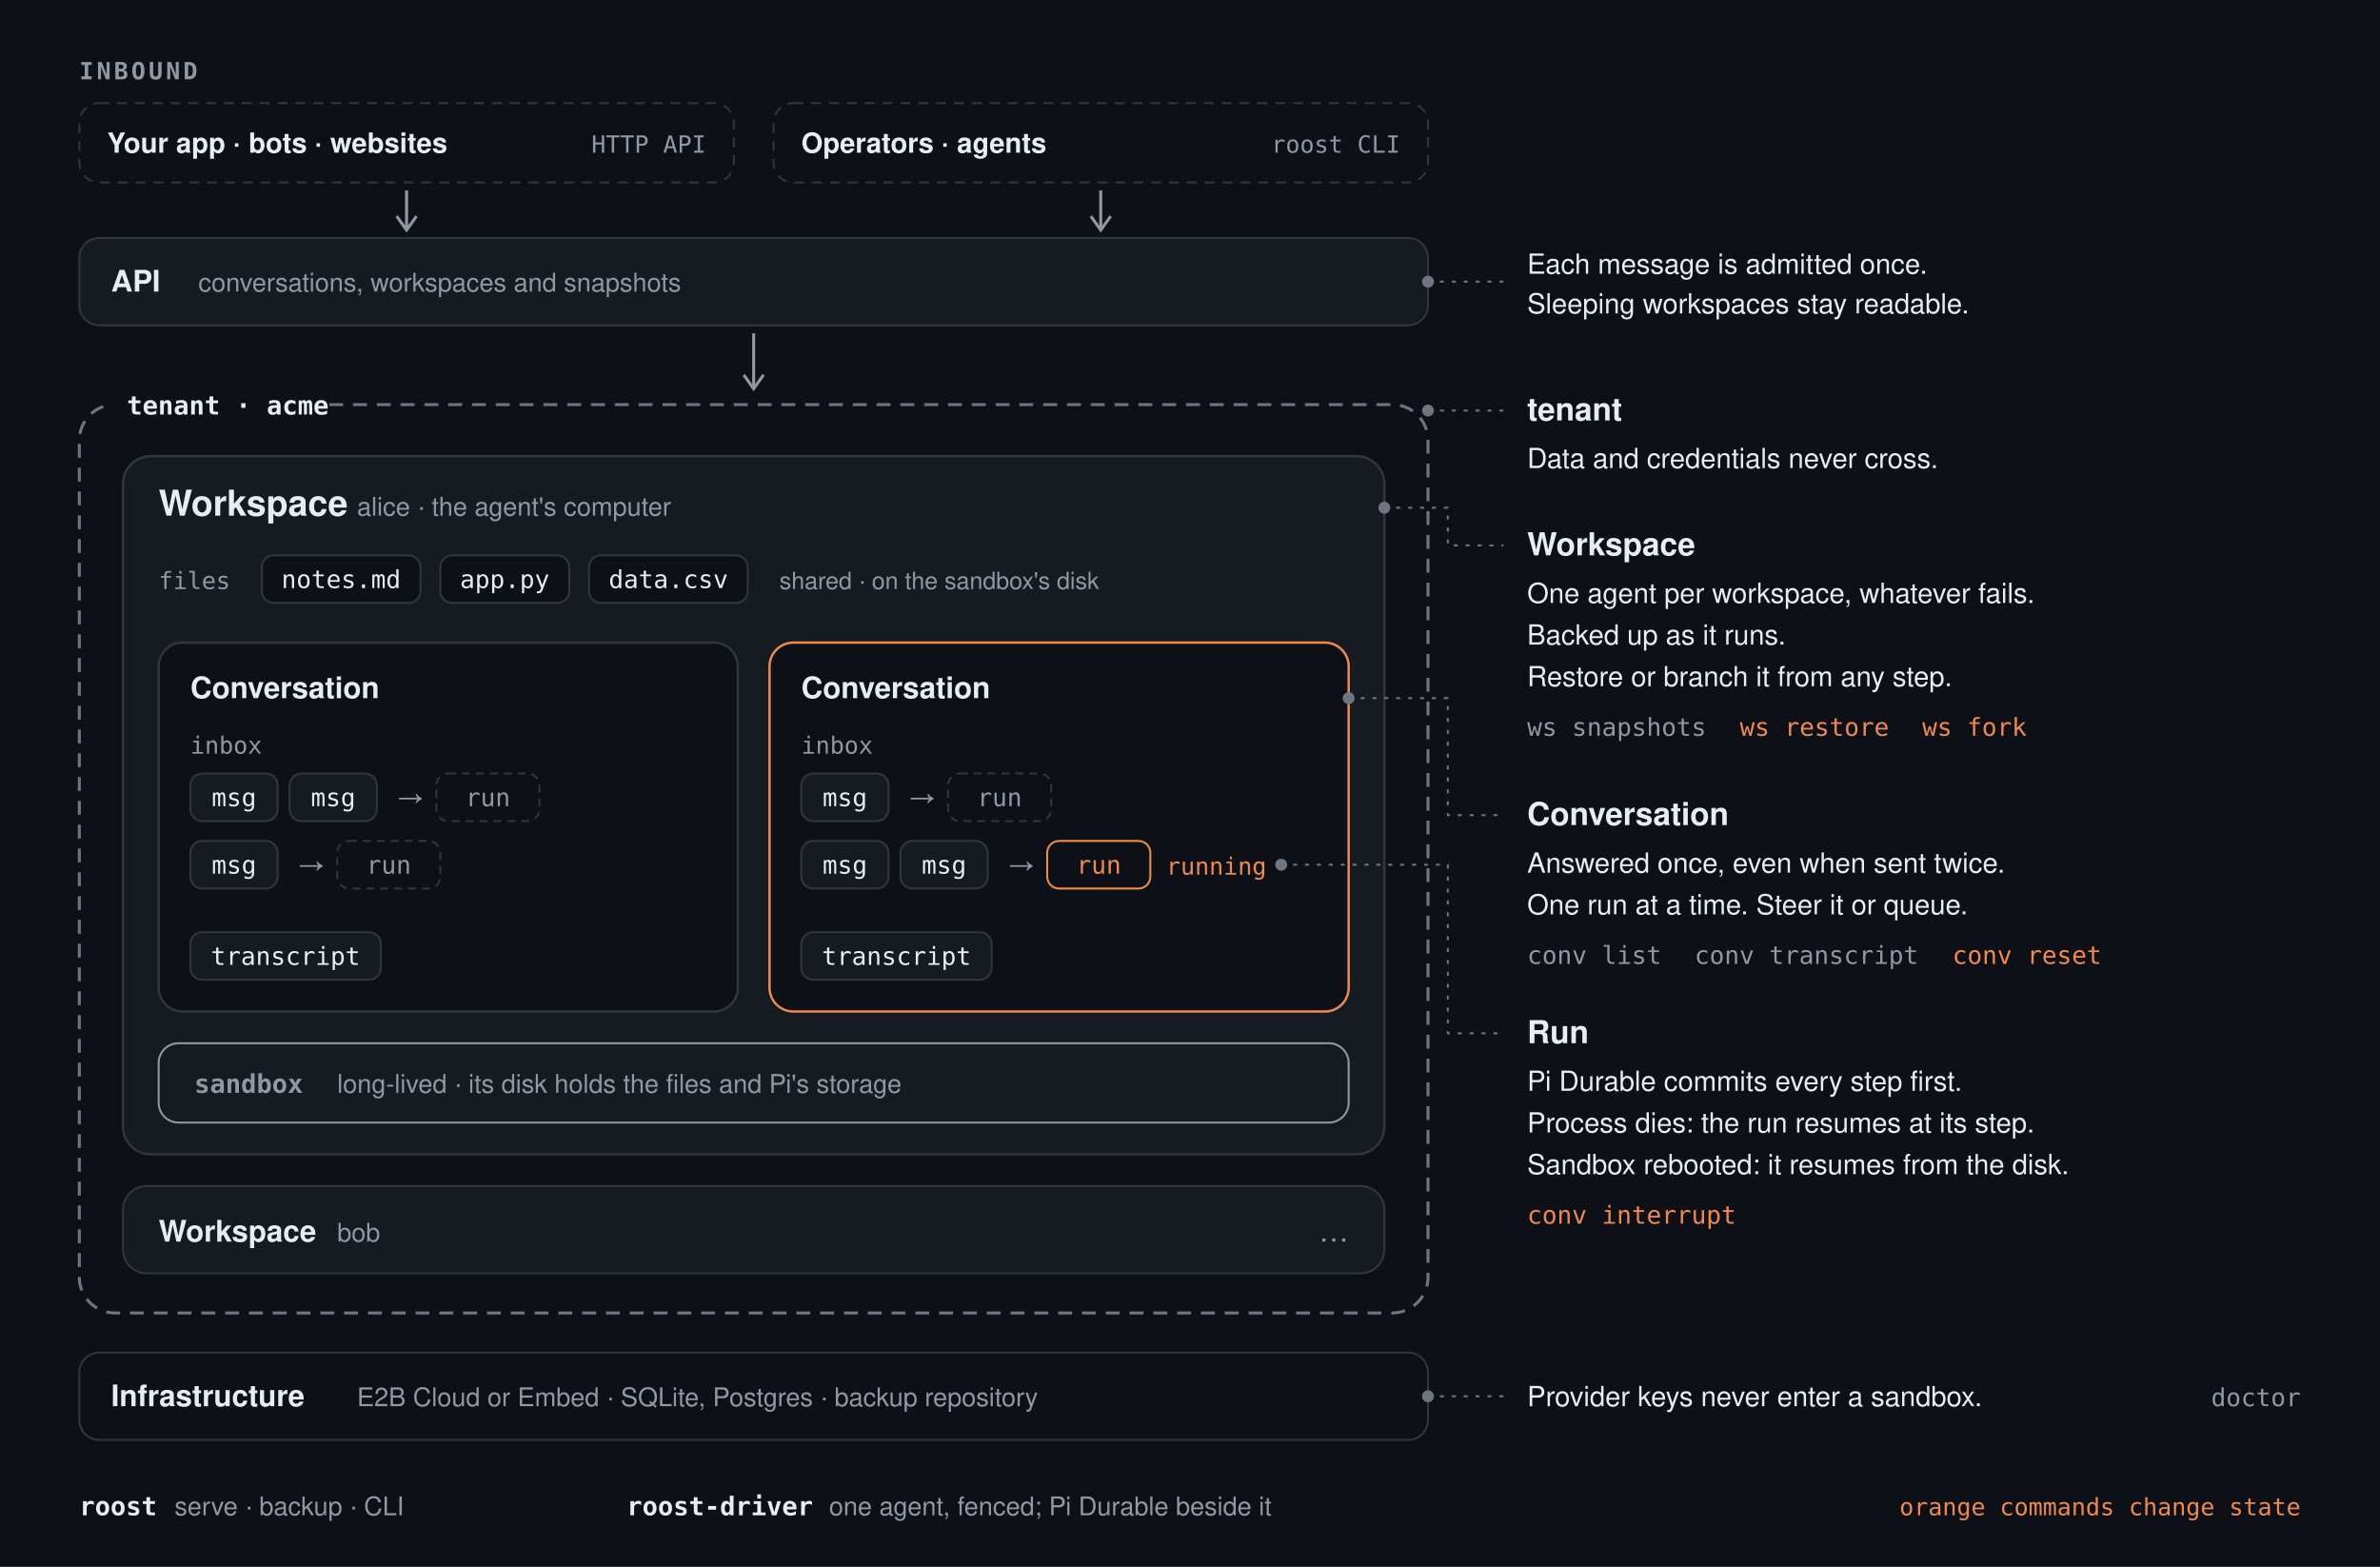
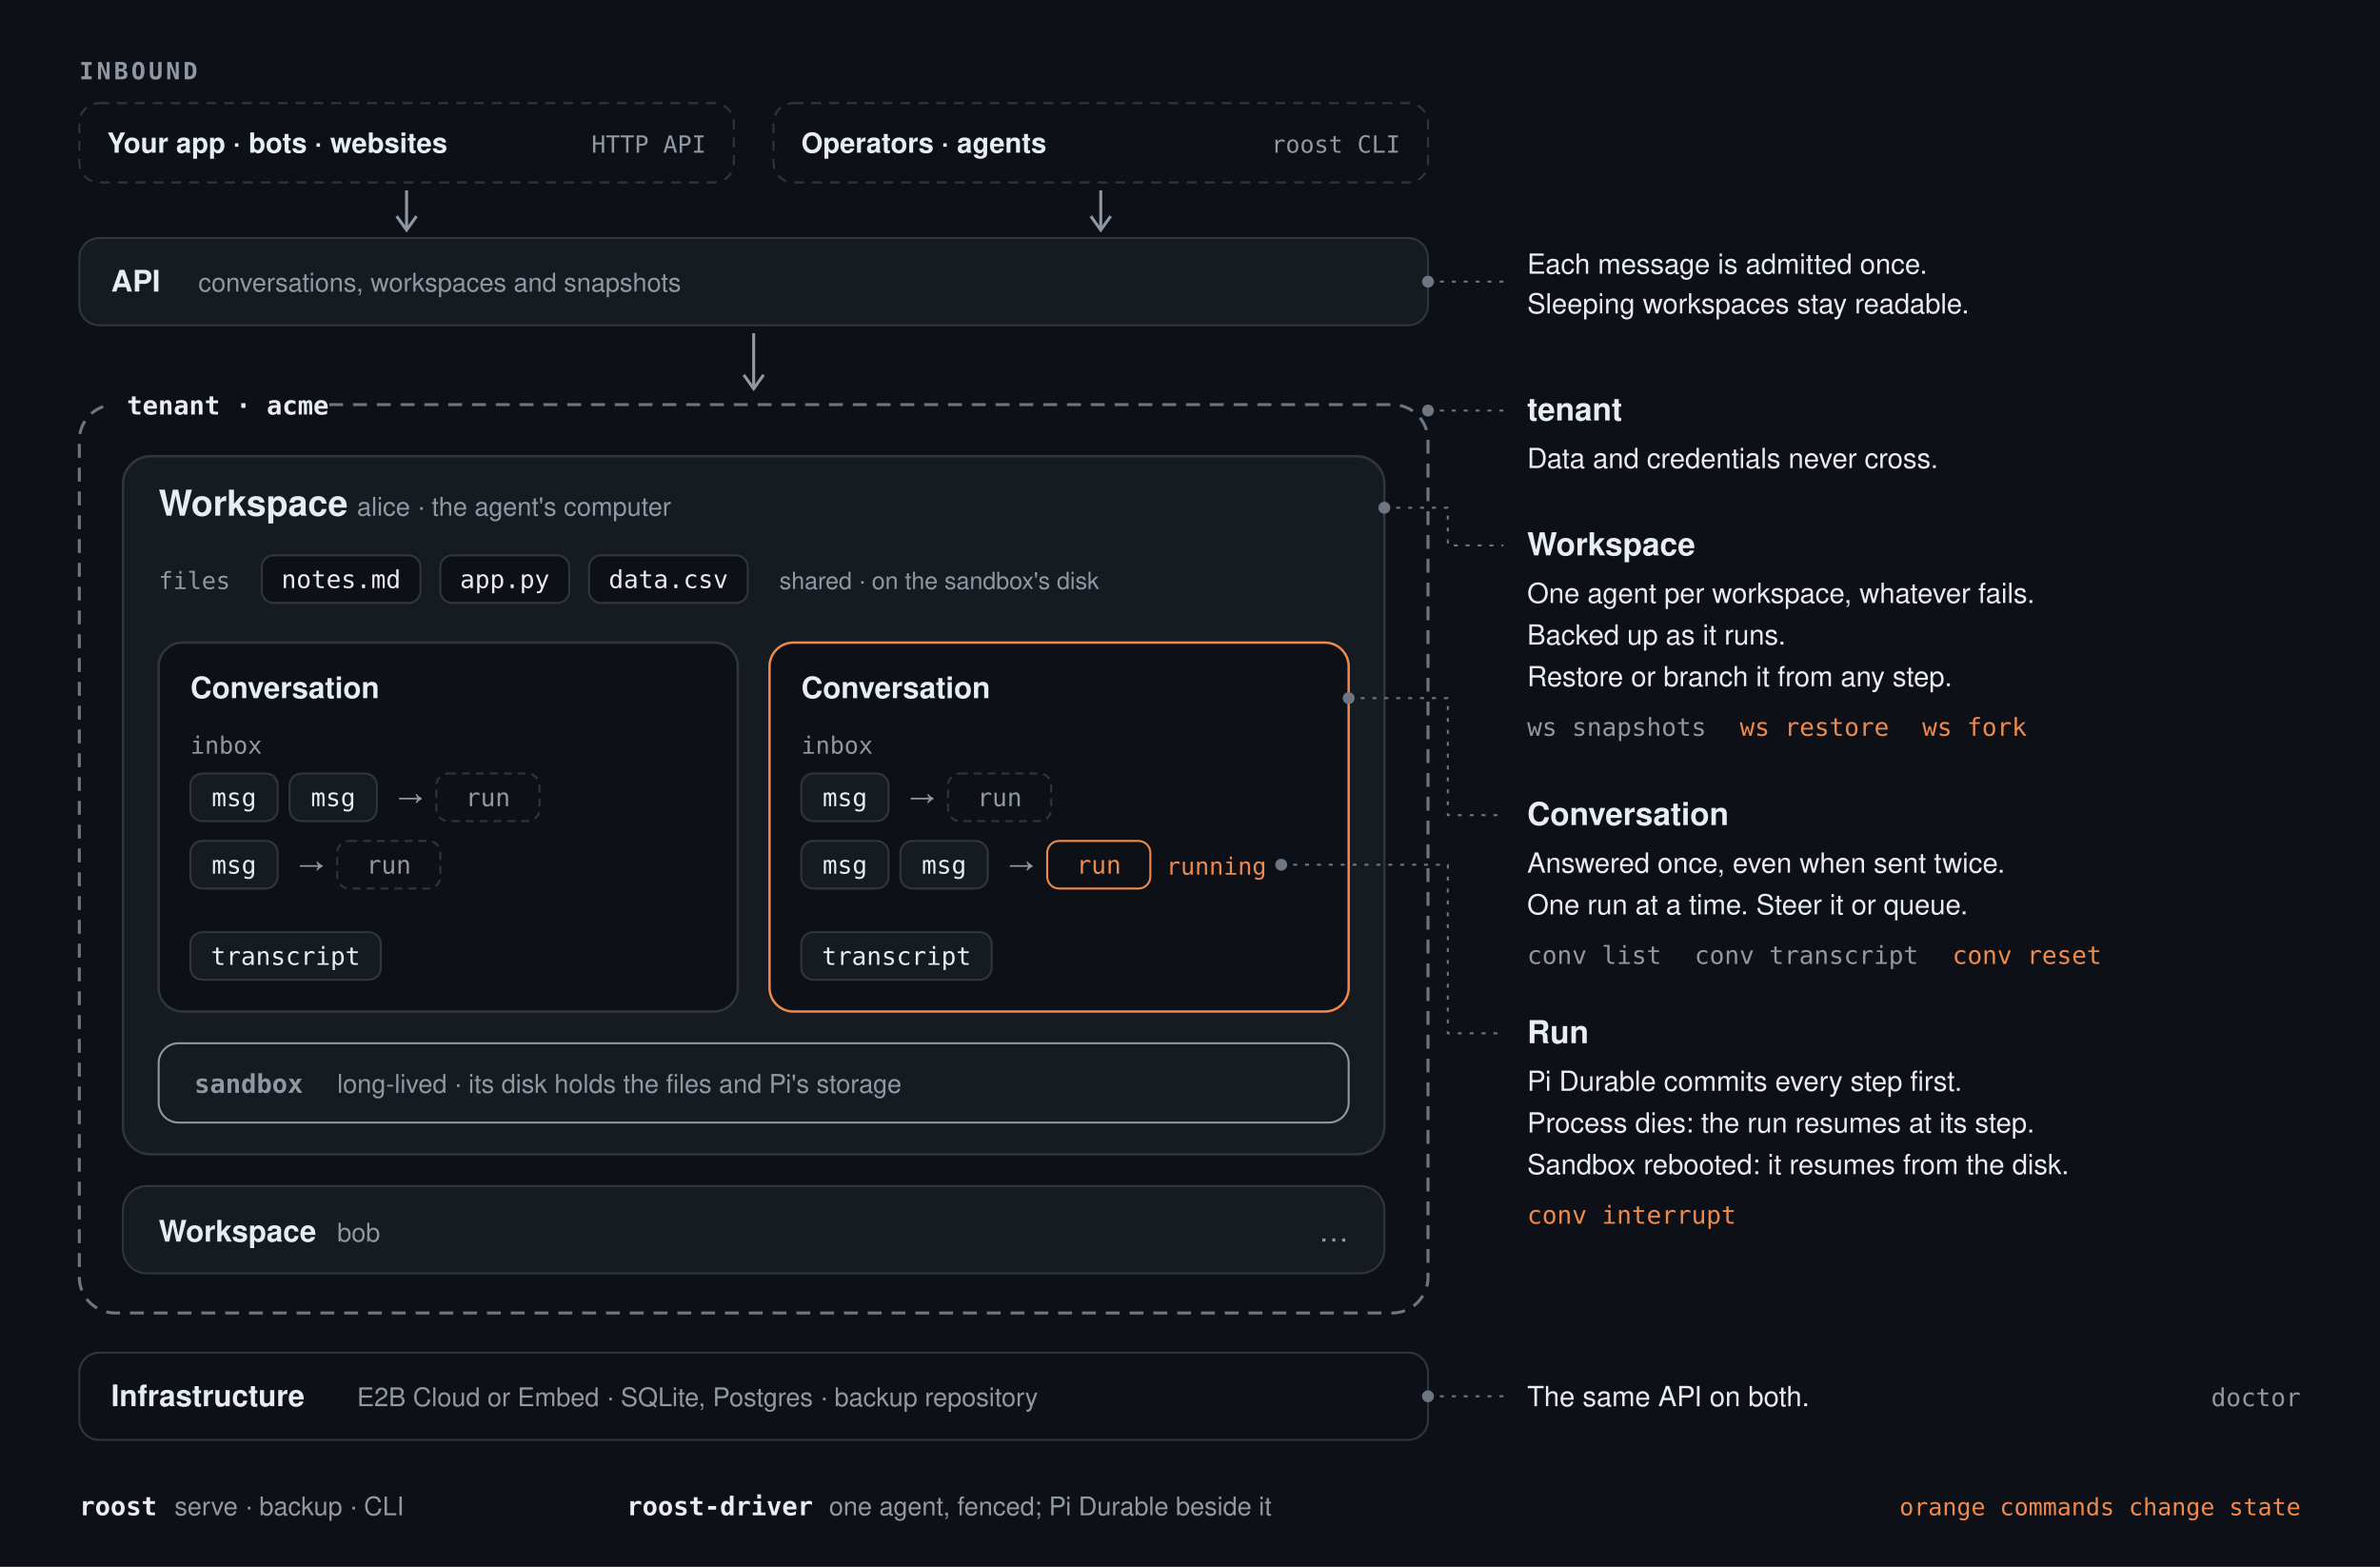
<svg xmlns="http://www.w3.org/2000/svg" width="1200" height="790" viewBox="0 0 1200 790" role="img" aria-label="roost: a tenant contains workspaces, a workspace contains conversations that share its files, a conversation runs one run at a time; each level lists its guarantees and operator commands">
  <rect x="0" y="0" width="1200" height="790" rx="0" fill="#0D1117" />
  <text x="40" y="40" font-family="ui-monospace, SFMono-Regular, Menlo, Consolas, monospace" font-size="12" font-weight="600" fill="#9198A1" text-anchor="start" letter-spacing="1.5">INBOUND</text>
  <rect x="40" y="52" width="330" height="40" rx="10" fill="none" stroke="#30363D" stroke-width="1" stroke-dasharray="5 4" />
  <text x="54" y="77" font-family="-apple-system, BlinkMacSystemFont, 'Segoe UI', Helvetica, Arial, sans-serif" font-size="14" font-weight="600" fill="#E6EDF3" text-anchor="start">Your app · bots · websites</text>
  <text x="356" y="77" font-family="ui-monospace, SFMono-Regular, Menlo, Consolas, monospace" font-size="12" font-weight="400" fill="#9198A1" text-anchor="end">HTTP API</text>
  <path d="M205 96 V116" stroke="#9198A1" stroke-width="1.5" />
  <path d="M200 109 L205 116 L210 109" fill="none" stroke="#9198A1" stroke-width="1.5" />
  <rect x="390" y="52" width="330" height="40" rx="10" fill="none" stroke="#30363D" stroke-width="1" stroke-dasharray="5 4" />
  <text x="404" y="77" font-family="-apple-system, BlinkMacSystemFont, 'Segoe UI', Helvetica, Arial, sans-serif" font-size="14" font-weight="600" fill="#E6EDF3" text-anchor="start">Operators · agents</text>
  <text x="706" y="77" font-family="ui-monospace, SFMono-Regular, Menlo, Consolas, monospace" font-size="12" font-weight="400" fill="#9198A1" text-anchor="end">roost CLI</text>
  <path d="M555 96 V116" stroke="#9198A1" stroke-width="1.5" />
  <path d="M550 109 L555 116 L560 109" fill="none" stroke="#9198A1" stroke-width="1.5" />
  <rect x="40" y="120" width="680" height="44" rx="10" fill="#161B22" stroke="#30363D" stroke-width="1" />
  <text x="56" y="147" font-family="-apple-system, BlinkMacSystemFont, 'Segoe UI', Helvetica, Arial, sans-serif" font-size="15" font-weight="700" fill="#E6EDF3" text-anchor="start">API</text>
  <text x="100" y="147" font-family="-apple-system, BlinkMacSystemFont, 'Segoe UI', Helvetica, Arial, sans-serif" font-size="13" font-weight="400" fill="#9198A1" text-anchor="start">conversations, workspaces and snapshots</text>
  <text x="770" y="138" font-family="-apple-system, BlinkMacSystemFont, 'Segoe UI', Helvetica, Arial, sans-serif" font-size="14" font-weight="500" fill="#E6EDF3" text-anchor="start">Each message is admitted once.</text>
  <text x="770" y="158" font-family="-apple-system, BlinkMacSystemFont, 'Segoe UI', Helvetica, Arial, sans-serif" font-size="14" font-weight="400" fill="#E6EDF3" text-anchor="start">Sleeping workspaces stay readable.</text>
  <path d="M720 142 H758" stroke="#6E7681" stroke-dasharray="2 4" />
  <circle cx="720" cy="142" r="3" fill="#6E7681" />
  <path d="M380 168 V196" stroke="#9198A1" stroke-width="1.5" />
  <path d="M375 189 L380 196 L385 189" fill="none" stroke="#9198A1" stroke-width="1.5" />
  <rect x="40" y="204" width="680" height="458" rx="18" fill="none" stroke="#6E7681" stroke-width="1.5" stroke-dasharray="7 5" />
  <rect x="56" y="193" width="110" height="22" rx="4" fill="#0D1117" />
  <text x="64" y="209" font-family="ui-monospace, SFMono-Regular, Menlo, Consolas, monospace" font-size="13" font-weight="600" fill="#E6EDF3" text-anchor="start">tenant · acme</text>
  <rect x="62" y="230" width="636" height="352" rx="14" fill="#161B22" stroke="#30363D" stroke-width="1.2" />
  <text x="80" y="260" font-family="-apple-system, BlinkMacSystemFont, 'Segoe UI', Helvetica, Arial, sans-serif" font-size="18" font-weight="700" fill="#E6EDF3" text-anchor="start">Workspace</text>
  <text x="180" y="260" font-family="-apple-system, BlinkMacSystemFont, 'Segoe UI', Helvetica, Arial, sans-serif" font-size="13" font-weight="400" fill="#9198A1" text-anchor="start">alice · the agent's computer</text>
  <text x="80" y="297" font-family="ui-monospace, SFMono-Regular, Menlo, Consolas, monospace" font-size="12" font-weight="400" fill="#9198A1" text-anchor="start">files</text>
  <rect x="132" y="280" width="80" height="24" rx="6" fill="#0D1117" stroke="#30363D" stroke-width="1" />
  <text x="172.0" y="296.5" font-family="ui-monospace, SFMono-Regular, Menlo, Consolas, monospace" font-size="12.5" font-weight="500" fill="#E6EDF3" text-anchor="middle">notes.md</text>
  <rect x="222" y="280" width="65" height="24" rx="6" fill="#0D1117" stroke="#30363D" stroke-width="1" />
  <text x="254.5" y="296.5" font-family="ui-monospace, SFMono-Regular, Menlo, Consolas, monospace" font-size="12.5" font-weight="500" fill="#E6EDF3" text-anchor="middle">app.py</text>
  <rect x="297" y="280" width="80" height="24" rx="6" fill="#0D1117" stroke="#30363D" stroke-width="1" />
  <text x="337.0" y="296.5" font-family="ui-monospace, SFMono-Regular, Menlo, Consolas, monospace" font-size="12.5" font-weight="500" fill="#E6EDF3" text-anchor="middle">data.csv</text>
  <text x="393" y="297" font-family="-apple-system, BlinkMacSystemFont, 'Segoe UI', Helvetica, Arial, sans-serif" font-size="12" font-weight="400" fill="#9198A1" text-anchor="start">shared · on the sandbox's disk</text>
  <rect x="80" y="324" width="292" height="186" rx="12" fill="#0D1117" stroke="#30363D" stroke-width="1.2" />
  <text x="96" y="352" font-family="-apple-system, BlinkMacSystemFont, 'Segoe UI', Helvetica, Arial, sans-serif" font-size="15" font-weight="700" fill="#E6EDF3" text-anchor="start">Conversation</text>
  <text x="96" y="380" font-family="ui-monospace, SFMono-Regular, Menlo, Consolas, monospace" font-size="12" font-weight="400" fill="#9198A1" text-anchor="start">inbox</text>
  <rect x="96" y="390" width="44" height="24" rx="6" fill="#161B22" stroke="#30363D" stroke-width="1" />
  <text x="118.0" y="406.5" font-family="ui-monospace, SFMono-Regular, Menlo, Consolas, monospace" font-size="12.5" font-weight="500" fill="#E6EDF3" text-anchor="middle">msg</text>
  <rect x="146" y="390" width="44" height="24" rx="6" fill="#161B22" stroke="#30363D" stroke-width="1" />
  <text x="168.0" y="406.5" font-family="ui-monospace, SFMono-Regular, Menlo, Consolas, monospace" font-size="12.5" font-weight="500" fill="#E6EDF3" text-anchor="middle">msg</text>
  <text x="200" y="407" font-family="-apple-system, BlinkMacSystemFont, 'Segoe UI', Helvetica, Arial, sans-serif" font-size="14" font-weight="400" fill="#9198A1" text-anchor="start">→</text>
  <rect x="220" y="390" width="52" height="24" rx="6" fill="#0D1117" stroke="#30363D" stroke-width="1" stroke-dasharray="4 3" />
  <text x="246.0" y="406.5" font-family="ui-monospace, SFMono-Regular, Menlo, Consolas, monospace" font-size="12.5" font-weight="500" fill="#9198A1" text-anchor="middle">run</text>
  <rect x="96" y="424" width="44" height="24" rx="6" fill="#161B22" stroke="#30363D" stroke-width="1" />
  <text x="118.0" y="440.5" font-family="ui-monospace, SFMono-Regular, Menlo, Consolas, monospace" font-size="12.5" font-weight="500" fill="#E6EDF3" text-anchor="middle">msg</text>
  <text x="150" y="441" font-family="-apple-system, BlinkMacSystemFont, 'Segoe UI', Helvetica, Arial, sans-serif" font-size="14" font-weight="400" fill="#9198A1" text-anchor="start">→</text>
  <rect x="170" y="424" width="52" height="24" rx="6" fill="#0D1117" stroke="#30363D" stroke-width="1" stroke-dasharray="4 3" />
  <text x="196.0" y="440.5" font-family="ui-monospace, SFMono-Regular, Menlo, Consolas, monospace" font-size="12.5" font-weight="500" fill="#9198A1" text-anchor="middle">run</text>
  <rect x="96" y="470" width="96" height="24" rx="6" fill="#161B22" stroke="#30363D" stroke-width="1" />
  <text x="144.0" y="486.5" font-family="ui-monospace, SFMono-Regular, Menlo, Consolas, monospace" font-size="12.5" font-weight="500" fill="#E6EDF3" text-anchor="middle">transcript</text>
  <rect x="388" y="324" width="292" height="186" rx="12" fill="#0D1117" stroke="#F08A4B" stroke-width="1.2" />
  <text x="404" y="352" font-family="-apple-system, BlinkMacSystemFont, 'Segoe UI', Helvetica, Arial, sans-serif" font-size="15" font-weight="700" fill="#E6EDF3" text-anchor="start">Conversation</text>
  <text x="404" y="380" font-family="ui-monospace, SFMono-Regular, Menlo, Consolas, monospace" font-size="12" font-weight="400" fill="#9198A1" text-anchor="start">inbox</text>
  <rect x="404" y="390" width="44" height="24" rx="6" fill="#161B22" stroke="#30363D" stroke-width="1" />
  <text x="426.0" y="406.5" font-family="ui-monospace, SFMono-Regular, Menlo, Consolas, monospace" font-size="12.5" font-weight="500" fill="#E6EDF3" text-anchor="middle">msg</text>
  <text x="458" y="407" font-family="-apple-system, BlinkMacSystemFont, 'Segoe UI', Helvetica, Arial, sans-serif" font-size="14" font-weight="400" fill="#9198A1" text-anchor="start">→</text>
  <rect x="478" y="390" width="52" height="24" rx="6" fill="#0D1117" stroke="#30363D" stroke-width="1" stroke-dasharray="4 3" />
  <text x="504.0" y="406.5" font-family="ui-monospace, SFMono-Regular, Menlo, Consolas, monospace" font-size="12.5" font-weight="500" fill="#9198A1" text-anchor="middle">run</text>
  <rect x="404" y="424" width="44" height="24" rx="6" fill="#161B22" stroke="#30363D" stroke-width="1" />
  <text x="426.0" y="440.5" font-family="ui-monospace, SFMono-Regular, Menlo, Consolas, monospace" font-size="12.5" font-weight="500" fill="#E6EDF3" text-anchor="middle">msg</text>
  <rect x="454" y="424" width="44" height="24" rx="6" fill="#161B22" stroke="#30363D" stroke-width="1" />
  <text x="476.0" y="440.5" font-family="ui-monospace, SFMono-Regular, Menlo, Consolas, monospace" font-size="12.5" font-weight="500" fill="#E6EDF3" text-anchor="middle">msg</text>
  <text x="508" y="441" font-family="-apple-system, BlinkMacSystemFont, 'Segoe UI', Helvetica, Arial, sans-serif" font-size="14" font-weight="400" fill="#9198A1" text-anchor="start">→</text>
  <rect x="528" y="424" width="52" height="24" rx="6" fill="#0D1117" stroke="#F08A4B" stroke-width="1" />
  <text x="554.0" y="440.5" font-family="ui-monospace, SFMono-Regular, Menlo, Consolas, monospace" font-size="12.5" font-weight="500" fill="#F08A4B" text-anchor="middle">run</text>
  <text x="588" y="441" font-family="ui-monospace, SFMono-Regular, Menlo, Consolas, monospace" font-size="12" font-weight="400" fill="#F08A4B" text-anchor="start">running</text>
  <rect x="404" y="470" width="96" height="24" rx="6" fill="#161B22" stroke="#30363D" stroke-width="1" />
  <text x="452.0" y="486.5" font-family="ui-monospace, SFMono-Regular, Menlo, Consolas, monospace" font-size="12.5" font-weight="500" fill="#E6EDF3" text-anchor="middle">transcript</text>
  <rect x="80" y="526" width="600" height="40" rx="10" fill="none" stroke="#9198A1" stroke-width="1" />
  <text x="98" y="551" font-family="ui-monospace, SFMono-Regular, Menlo, Consolas, monospace" font-size="13" font-weight="600" fill="#9198A1" text-anchor="start">sandbox</text>
  <text x="170" y="551" font-family="-apple-system, BlinkMacSystemFont, 'Segoe UI', Helvetica, Arial, sans-serif" font-size="13" font-weight="400" fill="#9198A1" text-anchor="start">long-lived · its disk holds the files and Pi's storage</text>
  <rect x="62" y="598" width="636" height="44" rx="12" fill="#161B22" stroke="#30363D" stroke-width="1" />
  <text x="80" y="626" font-family="-apple-system, BlinkMacSystemFont, 'Segoe UI', Helvetica, Arial, sans-serif" font-size="15" font-weight="700" fill="#E6EDF3" text-anchor="start">Workspace</text>
  <text x="170" y="626" font-family="-apple-system, BlinkMacSystemFont, 'Segoe UI', Helvetica, Arial, sans-serif" font-size="13" font-weight="400" fill="#9198A1" text-anchor="start">bob</text>
  <text x="680" y="626" font-family="-apple-system, BlinkMacSystemFont, 'Segoe UI', Helvetica, Arial, sans-serif" font-size="15" font-weight="400" fill="#9198A1" text-anchor="end">…</text>
  <rect x="40" y="682" width="680" height="44" rx="10" fill="none" stroke="#30363D" stroke-width="1" />
  <text x="56" y="709" font-family="-apple-system, BlinkMacSystemFont, 'Segoe UI', Helvetica, Arial, sans-serif" font-size="15" font-weight="700" fill="#E6EDF3" text-anchor="start">Infrastructure</text>
  <text x="180" y="709" font-family="-apple-system, BlinkMacSystemFont, 'Segoe UI', Helvetica, Arial, sans-serif" font-size="13" font-weight="400" fill="#9198A1" text-anchor="start">E2B Cloud or Embed · SQLite, Postgres · backup repository</text>
-   <text x="770" y="709" font-family="-apple-system, BlinkMacSystemFont, 'Segoe UI', Helvetica, Arial, sans-serif" font-size="14" font-weight="500" fill="#E6EDF3" text-anchor="start">Provider keys never enter a sandbox.</text>
+   <text x="770" y="709" font-family="-apple-system, BlinkMacSystemFont, 'Segoe UI', Helvetica, Arial, sans-serif" font-size="14" font-weight="500" fill="#E6EDF3" text-anchor="start">The same API on both.</text>
  <text x="1160" y="709" font-family="ui-monospace, SFMono-Regular, Menlo, Consolas, monospace" font-size="12.5" font-weight="500" fill="#9198A1" text-anchor="end">doctor</text>
  <path d="M720 704 H758" stroke="#6E7681" stroke-dasharray="2 4" />
  <circle cx="720" cy="704" r="3" fill="#6E7681" />
  <text x="770" y="212" font-family="-apple-system, BlinkMacSystemFont, 'Segoe UI', Helvetica, Arial, sans-serif" font-size="16" font-weight="700" fill="#E6EDF3" text-anchor="start">tenant</text>
  <text x="770" y="236" font-family="-apple-system, BlinkMacSystemFont, 'Segoe UI', Helvetica, Arial, sans-serif" font-size="14" font-weight="500" fill="#E6EDF3" text-anchor="start">Data and credentials never cross.</text>
  <path d="M720 207 H730 V207 H758" fill="none" stroke="#6E7681" stroke-dasharray="2 4" />
  <circle cx="720" cy="207" r="3" fill="#6E7681" />
  <text x="770" y="280" font-family="-apple-system, BlinkMacSystemFont, 'Segoe UI', Helvetica, Arial, sans-serif" font-size="16" font-weight="700" fill="#E6EDF3" text-anchor="start">Workspace</text>
  <text x="770" y="304" font-family="-apple-system, BlinkMacSystemFont, 'Segoe UI', Helvetica, Arial, sans-serif" font-size="14" font-weight="500" fill="#E6EDF3" text-anchor="start">One agent per workspace, whatever fails.</text>
  <text x="770" y="325" font-family="-apple-system, BlinkMacSystemFont, 'Segoe UI', Helvetica, Arial, sans-serif" font-size="14" font-weight="400" fill="#E6EDF3" text-anchor="start">Backed up as it runs.</text>
  <text x="770" y="346" font-family="-apple-system, BlinkMacSystemFont, 'Segoe UI', Helvetica, Arial, sans-serif" font-size="14" font-weight="400" fill="#E6EDF3" text-anchor="start">Restore or branch it from any step.</text>
  <text x="770" y="371" font-family="ui-monospace, SFMono-Regular, Menlo, Consolas, monospace" font-size="12.5" font-weight="500" fill="#9198A1" text-anchor="start">ws snapshots</text>
  <text x="877.2" y="371" font-family="ui-monospace, SFMono-Regular, Menlo, Consolas, monospace" font-size="12.5" font-weight="500" fill="#F08A4B" text-anchor="start">ws restore</text>
  <text x="969.2" y="371" font-family="ui-monospace, SFMono-Regular, Menlo, Consolas, monospace" font-size="12.5" font-weight="500" fill="#F08A4B" text-anchor="start">ws fork</text>
  <path d="M698 256 H730 V275 H758" fill="none" stroke="#6E7681" stroke-dasharray="2 4" />
  <circle cx="698" cy="256" r="3" fill="#6E7681" />
  <text x="770" y="416" font-family="-apple-system, BlinkMacSystemFont, 'Segoe UI', Helvetica, Arial, sans-serif" font-size="16" font-weight="700" fill="#E6EDF3" text-anchor="start">Conversation</text>
  <text x="770" y="440" font-family="-apple-system, BlinkMacSystemFont, 'Segoe UI', Helvetica, Arial, sans-serif" font-size="14" font-weight="500" fill="#E6EDF3" text-anchor="start">Answered once, even when sent twice.</text>
  <text x="770" y="461" font-family="-apple-system, BlinkMacSystemFont, 'Segoe UI', Helvetica, Arial, sans-serif" font-size="14" font-weight="400" fill="#E6EDF3" text-anchor="start">One run at a time. Steer it or queue.</text>
  <text x="770" y="486" font-family="ui-monospace, SFMono-Regular, Menlo, Consolas, monospace" font-size="12.5" font-weight="500" fill="#9198A1" text-anchor="start">conv list</text>
  <text x="854.4" y="486" font-family="ui-monospace, SFMono-Regular, Menlo, Consolas, monospace" font-size="12.5" font-weight="500" fill="#9198A1" text-anchor="start">conv transcript</text>
  <text x="984.4" y="486" font-family="ui-monospace, SFMono-Regular, Menlo, Consolas, monospace" font-size="12.5" font-weight="500" fill="#F08A4B" text-anchor="start">conv reset</text>
  <path d="M680 352 H730 V411 H758" fill="none" stroke="#6E7681" stroke-dasharray="2 4" />
  <circle cx="680" cy="352" r="3" fill="#6E7681" />
  <text x="770" y="526" font-family="-apple-system, BlinkMacSystemFont, 'Segoe UI', Helvetica, Arial, sans-serif" font-size="16" font-weight="700" fill="#E6EDF3" text-anchor="start">Run</text>
  <text x="770" y="550" font-family="-apple-system, BlinkMacSystemFont, 'Segoe UI', Helvetica, Arial, sans-serif" font-size="14" font-weight="500" fill="#E6EDF3" text-anchor="start">Pi Durable commits every step first.</text>
  <text x="770" y="571" font-family="-apple-system, BlinkMacSystemFont, 'Segoe UI', Helvetica, Arial, sans-serif" font-size="14" font-weight="400" fill="#E6EDF3" text-anchor="start">Process dies: the run resumes at its step.</text>
  <text x="770" y="592" font-family="-apple-system, BlinkMacSystemFont, 'Segoe UI', Helvetica, Arial, sans-serif" font-size="14" font-weight="400" fill="#E6EDF3" text-anchor="start">Sandbox rebooted: it resumes from the disk.</text>
  <text x="770" y="617" font-family="ui-monospace, SFMono-Regular, Menlo, Consolas, monospace" font-size="12.5" font-weight="500" fill="#F08A4B" text-anchor="start">conv interrupt</text>
  <path d="M646 436 H730 V521 H758" fill="none" stroke="#6E7681" stroke-dasharray="2 4" />
  <circle cx="646" cy="436" r="3" fill="#6E7681" />
  <text x="40" y="764" font-family="ui-monospace, SFMono-Regular, Menlo, Consolas, monospace" font-size="13" font-weight="600" fill="#E6EDF3" text-anchor="start">roost</text>
  <text x="88" y="764" font-family="-apple-system, BlinkMacSystemFont, 'Segoe UI', Helvetica, Arial, sans-serif" font-size="13" font-weight="400" fill="#9198A1" text-anchor="start">serve · backup · CLI</text>
  <text x="316" y="764" font-family="ui-monospace, SFMono-Regular, Menlo, Consolas, monospace" font-size="13" font-weight="600" fill="#E6EDF3" text-anchor="start">roost-driver</text>
  <text x="418" y="764" font-family="-apple-system, BlinkMacSystemFont, 'Segoe UI', Helvetica, Arial, sans-serif" font-size="13" font-weight="400" fill="#9198A1" text-anchor="start">one agent, fenced; Pi Durable beside it</text>
  <text x="1160" y="764" font-family="ui-monospace, SFMono-Regular, Menlo, Consolas, monospace" font-size="12" font-weight="400" fill="#F08A4B" text-anchor="end">orange commands change state</text>
</svg>
